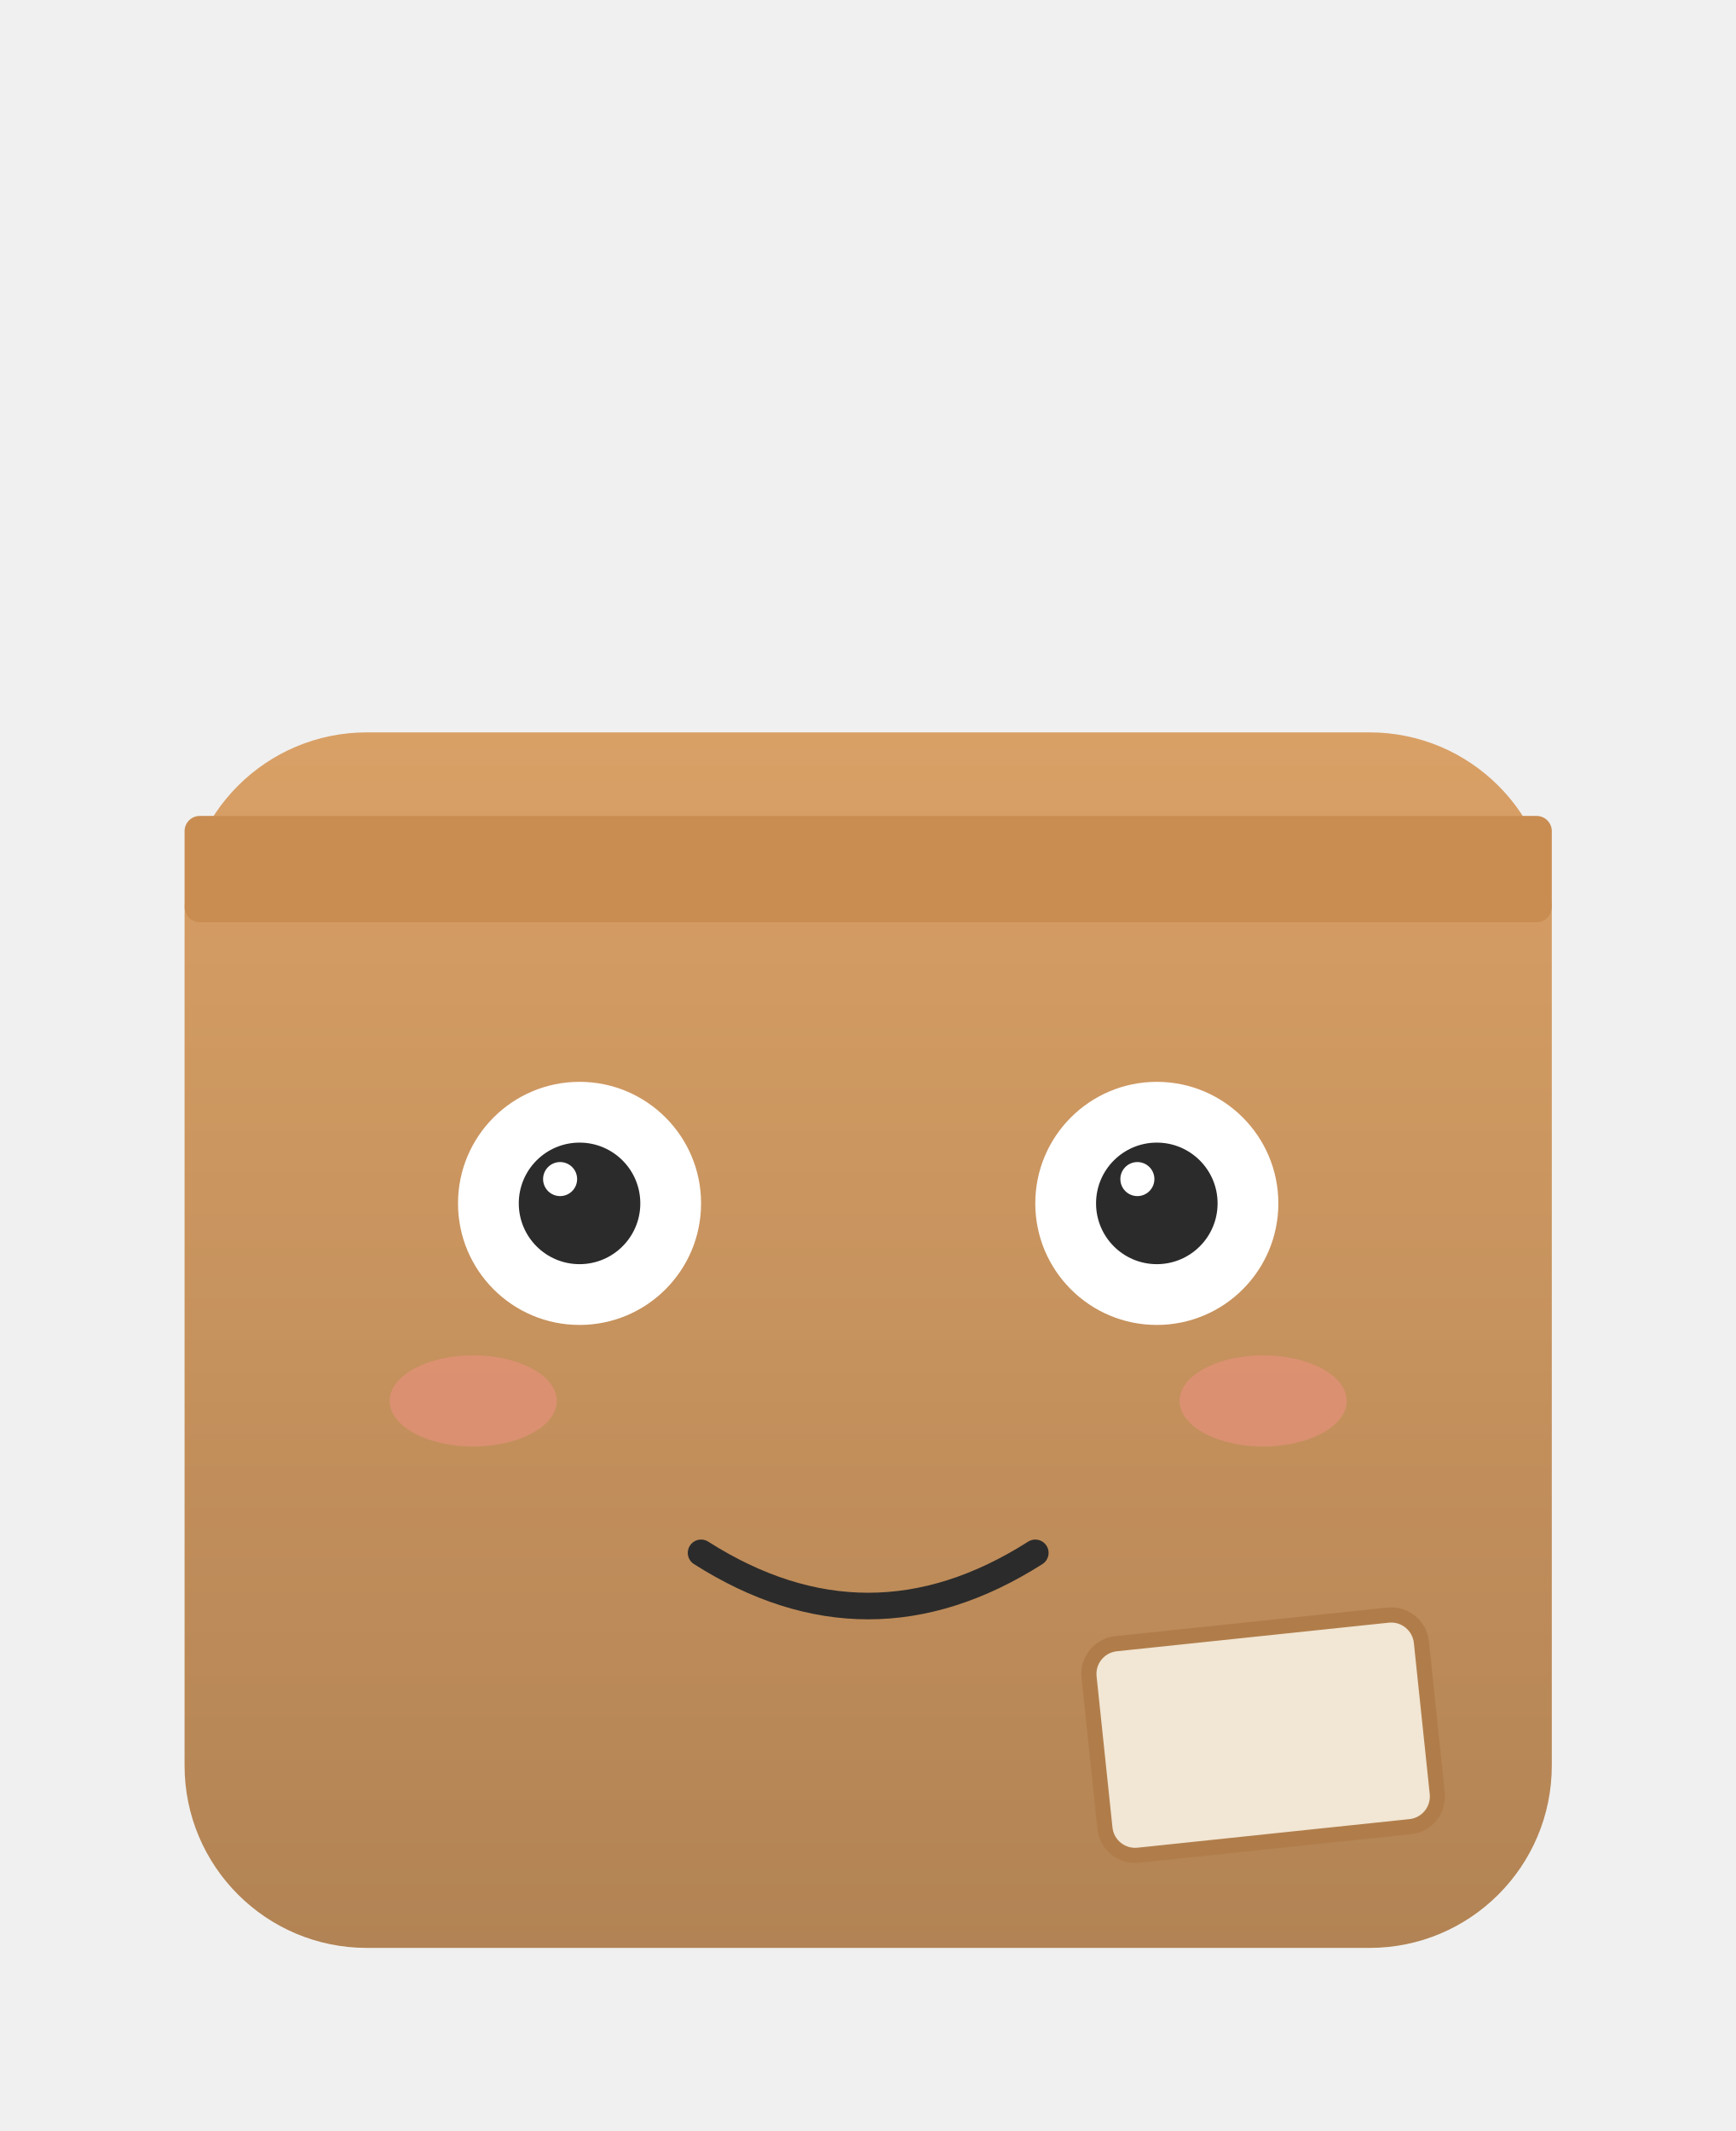
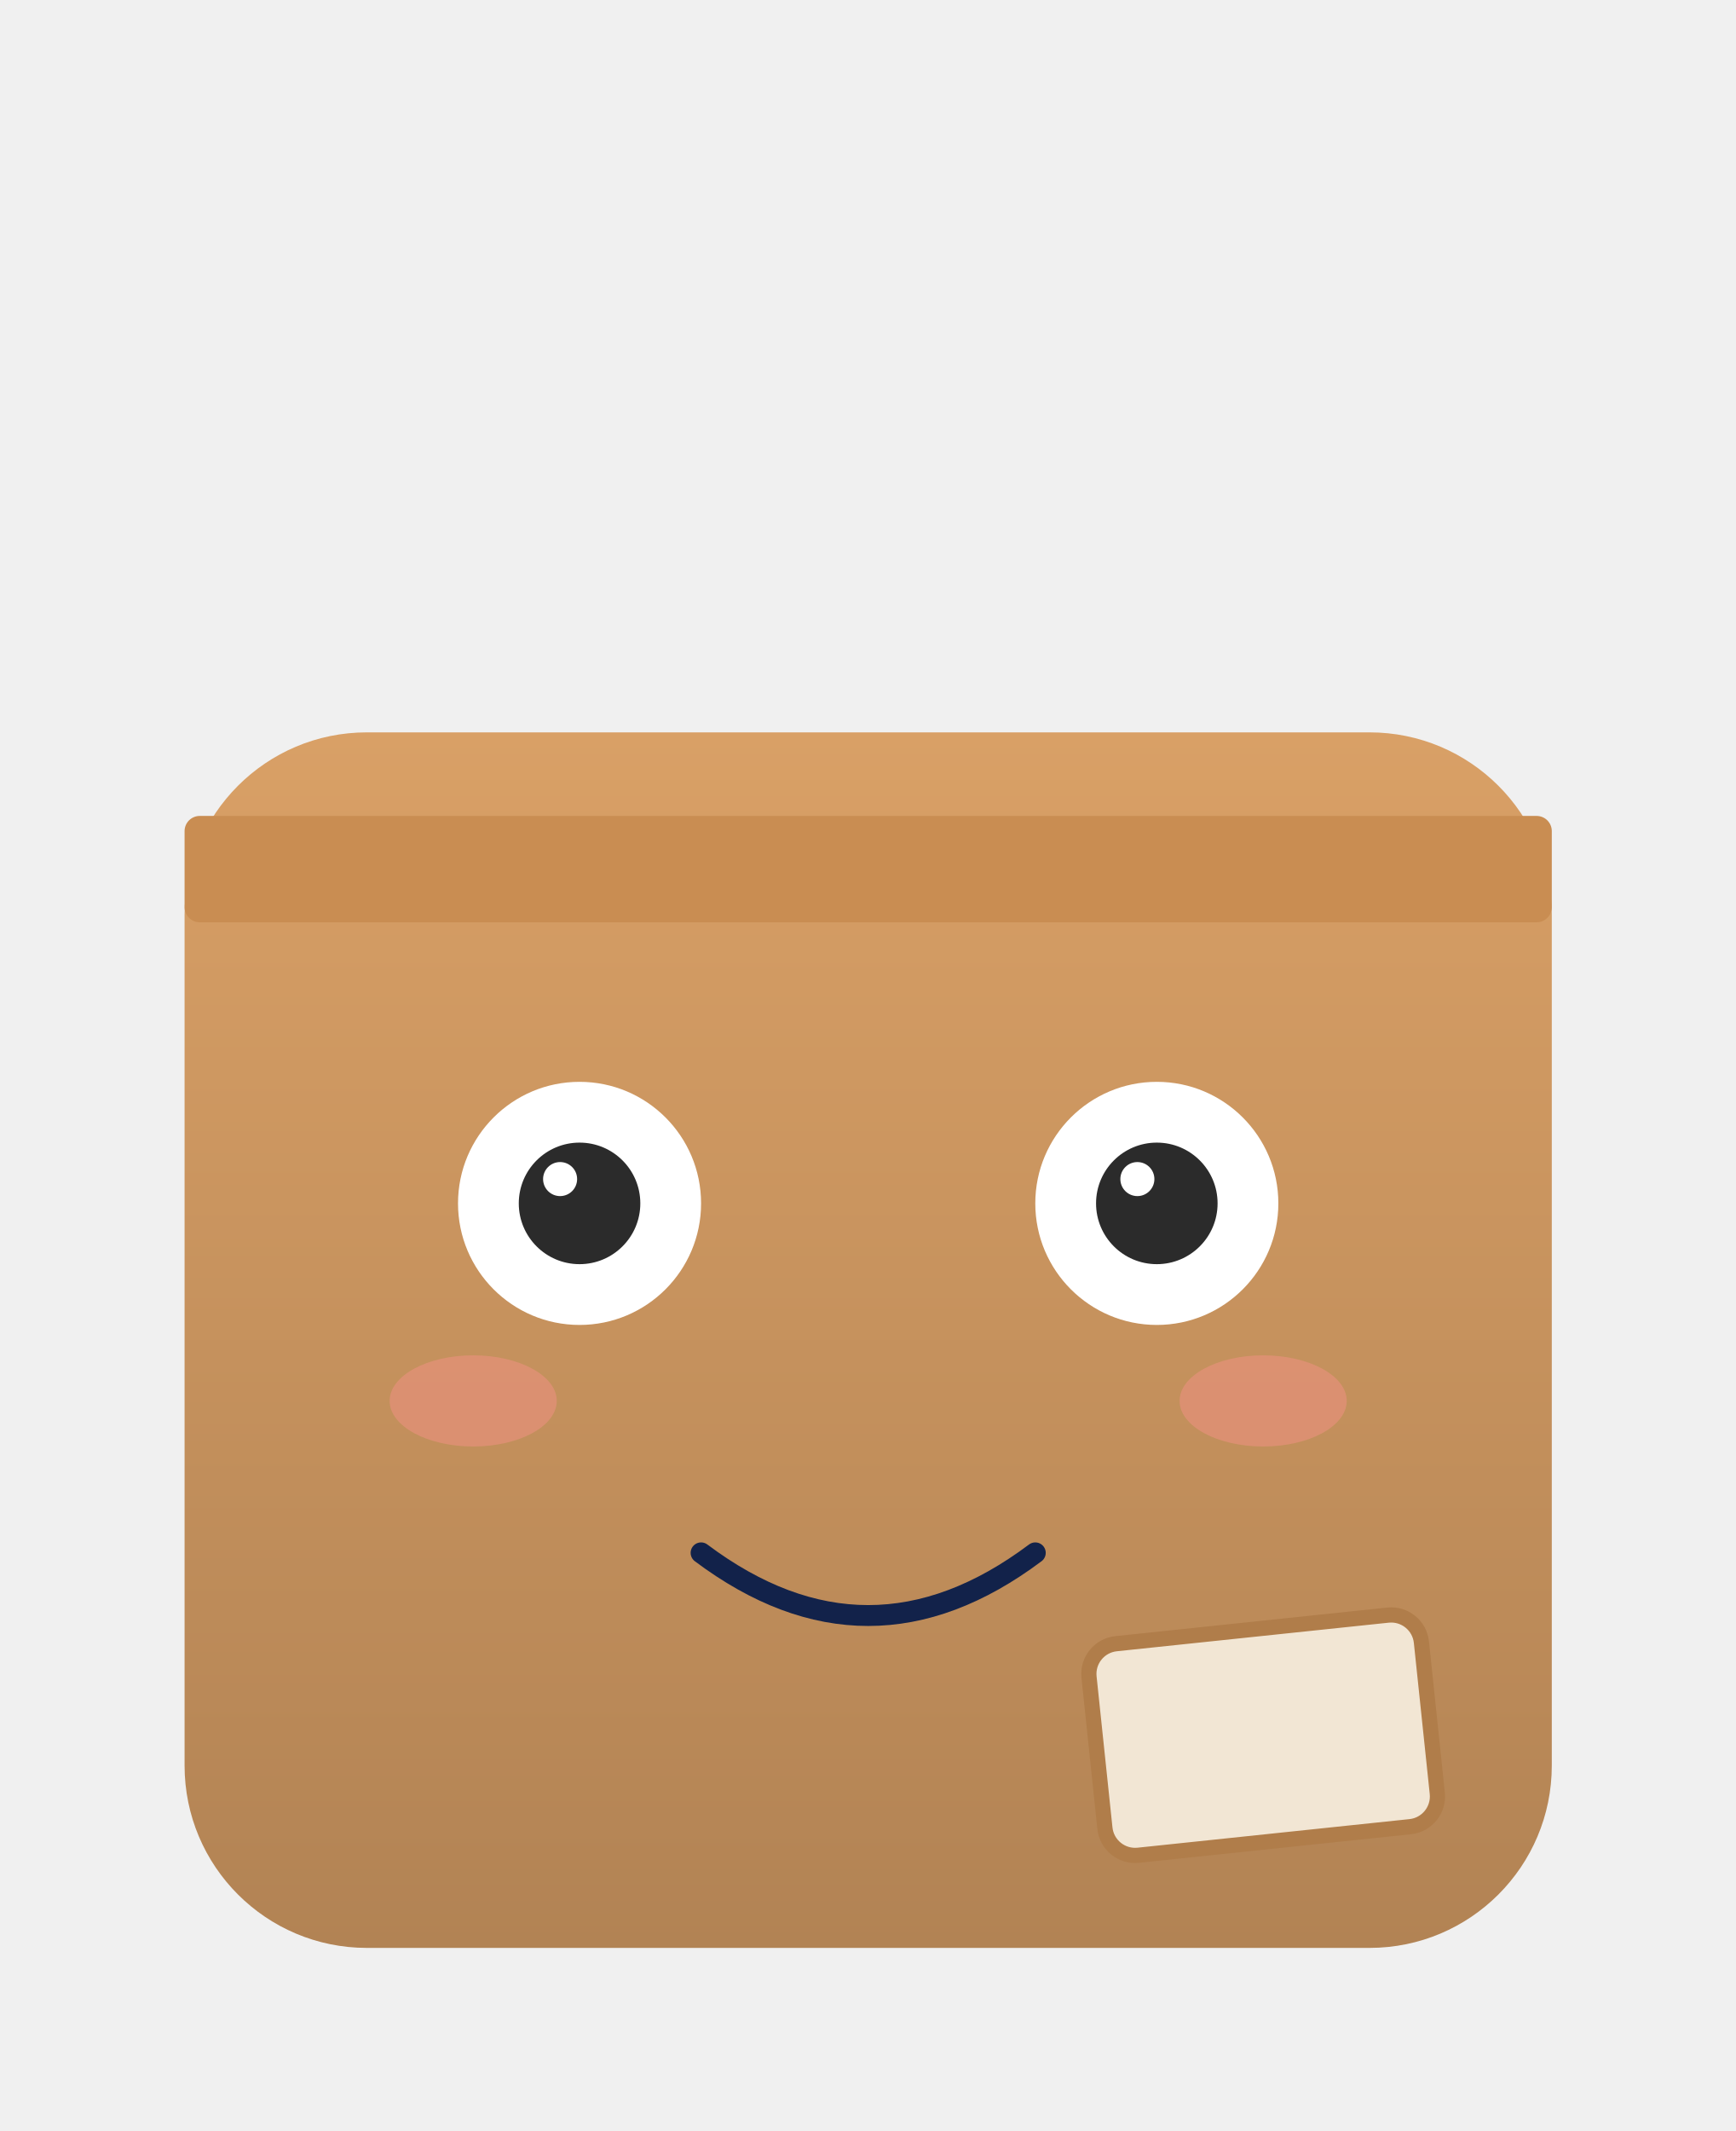
<svg xmlns="http://www.w3.org/2000/svg" viewBox="-114.3 -176.3 228.5 280.3" width="457" height="561">
  <defs>
    <linearGradient id="snap-body-grad" x1="0" y1="0" x2="0" y2="1">
      <stop offset="0%" stop-color="#d9a066" />
      <stop offset="100%" stop-color="#b28354" />
    </linearGradient>
    <clipPath id="snap-eye-clip">
      <path d="M -16 0 a 16 16 0 1 0 32 0 a 16 16 0 1 0 -32 0 Z" />
    </clipPath>
+     <clipPath id="snap-body-clip">
+       <path d="M -66 -80 h 132 a 24 24 0 0 1 24 24 v 112 a 24 24 0 0 1 -24 24 h -132 a 24 24 0 0 1 -24 -24 v -112 a 24 24 0 0 1 24 -24 Z" />
+     </clipPath>
  </defs>
  <g class="avatar-root">
    <g class="avatar-squash">
      <g class="avatar-body">
-         <path d="M -66 -80 h 132 a 24 24 0 0 1 24 24 v 112 a 24 24 0 0 1 -24 24 h -132 a 24 24 0 0 1 -24 -24 v -112 a 24 24 0 0 1 24 -24 Z" fill="url(#snap-body-grad)" />
+         <path class="avatar-body-shape" d="M -66 -80 h 132 a 24 24 0 0 1 24 24 v 112 a 24 24 0 0 1 -24 24 h -132 a 24 24 0 0 1 -24 -24 v -112 a 24 24 0 0 1 24 -24 Z" fill="url(#snap-body-grad)" />
      </g>
      <g class="avatar-part" data-part-id="tape" transform="translate(0 -62)">
        <path d="M -88 -7 h 176 a 2 2 0 0 1 2 2 v 10 a 2 2 0 0 1 -2 2 h -176 a 2 2 0 0 1 -2 -2 v -10 a 2 2 0 0 1 2 -2 Z" fill="#c98d52" />
      </g>
      <g class="avatar-part" data-part-id="label" transform="translate(52 52) rotate(-6)">
        <path d="M -18 -14 h 36 a 4 4 0 0 1 4 4 v 20 a 4 4 0 0 1 -4 4 h -36 a 4 4 0 0 1 -4 -4 v -20 a 4 4 0 0 1 4 -4 Z" fill="#f2e6d4" stroke="#b07d4a" stroke-width="2" />
      </g>
      <g class="avatar-part" data-part-id="blush" transform="translate(-52 8)">
        <path d="M -11 0 a 11 6 0 1 0 22 0 a 11 6 0 1 0 -22 0 Z" fill="#e8917c" opacity="0.65" />
      </g>
      <g class="avatar-part" data-part-id="blush--mirror" transform="translate(52 8) scale(-1 1)">
        <path d="M -11 0 a 11 6 0 1 0 22 0 a 11 6 0 1 0 -22 0 Z" fill="#e8917c" opacity="0.65" />
      </g>
      <g class="avatar-face">
        <g class="avatar-eye avatar-eye--left" transform="translate(-38 -18)">
          <g class="avatar-eye-anim">
            <g class="avatar-eye-open">
              <g class="avatar-eye-blink">
                <g transform="scale(1 1)">
                  <path d="M -16 0 a 16 16 0 1 0 32 0 a 16 16 0 1 0 -32 0 Z" fill="#ffffff" />
                  <g clip-path="url(#snap-eye-clip)">
                    <g class="avatar-pupil-anim">
                      <g class="avatar-pupil">
                        <circle r="8" fill="#2b2b2b" />
                        <circle r="2.24" cx="-2.56" cy="-3.2" fill="#ffffff" />
                      </g>
                    </g>
                  </g>
                </g>
              </g>
            </g>
            <path class="avatar-eye-closed" d="M -13.76 0 Q 0 2.88 13.76 0" fill="none" stroke="#2b2b2b" stroke-width="2.4" stroke-linecap="round" opacity="0" />
            <path class="avatar-eye-smile" d="M -13.76 1.92 Q 0 -6.72 13.76 1.92" fill="none" stroke="#2b2b2b" stroke-width="2.4" stroke-linecap="round" opacity="0" />
            <path class="avatar-eyebrow" d="M -15.2 -21.6 Q 0 -25.92 15.2 -21.6" fill="none" stroke="#2b2b2b" stroke-width="3.84" stroke-linecap="round" opacity="0" />
          </g>
        </g>
        <g class="avatar-eye avatar-eye--right" transform="translate(38 -18)">
          <g class="avatar-eye-anim">
            <g class="avatar-eye-open">
              <g class="avatar-eye-blink">
                <g transform="scale(1 1)">
                  <path d="M -16 0 a 16 16 0 1 0 32 0 a 16 16 0 1 0 -32 0 Z" fill="#ffffff" />
                  <g clip-path="url(#snap-eye-clip)">
                    <g class="avatar-pupil-anim">
                      <g class="avatar-pupil">
                        <circle r="8" fill="#2b2b2b" />
                        <circle r="2.24" cx="-2.56" cy="-3.2" fill="#ffffff" />
                      </g>
                    </g>
                  </g>
                </g>
              </g>
            </g>
            <path class="avatar-eye-closed" d="M -13.76 0 Q 0 2.88 13.76 0" fill="none" stroke="#2b2b2b" stroke-width="2.4" stroke-linecap="round" opacity="0" />
            <path class="avatar-eye-smile" d="M -13.76 1.92 Q 0 -6.72 13.76 1.92" fill="none" stroke="#2b2b2b" stroke-width="2.4" stroke-linecap="round" opacity="0" />
            <path class="avatar-eyebrow" d="M -15.2 -21.6 Q 0 -25.92 15.2 -21.6" fill="none" stroke="#2b2b2b" stroke-width="3.84" stroke-linecap="round" opacity="0" />
          </g>
        </g>
        <g class="avatar-mouth-wrap" transform="translate(0 28)">
          <g class="avatar-mouth-anim">
-             <path class="avatar-mouth" d="M -22 0 Q 0 14 22 0" fill="none" stroke="#2b2b2b" stroke-width="3.5" stroke-linecap="round" />
+             <path class="avatar-mouth" d="M -22 0 Q 0 16.5 22 0" fill="none" stroke="#12224a" stroke-width="2.75" stroke-linecap="round" />
          </g>
        </g>
      </g>
    </g>
  </g>
</svg>
